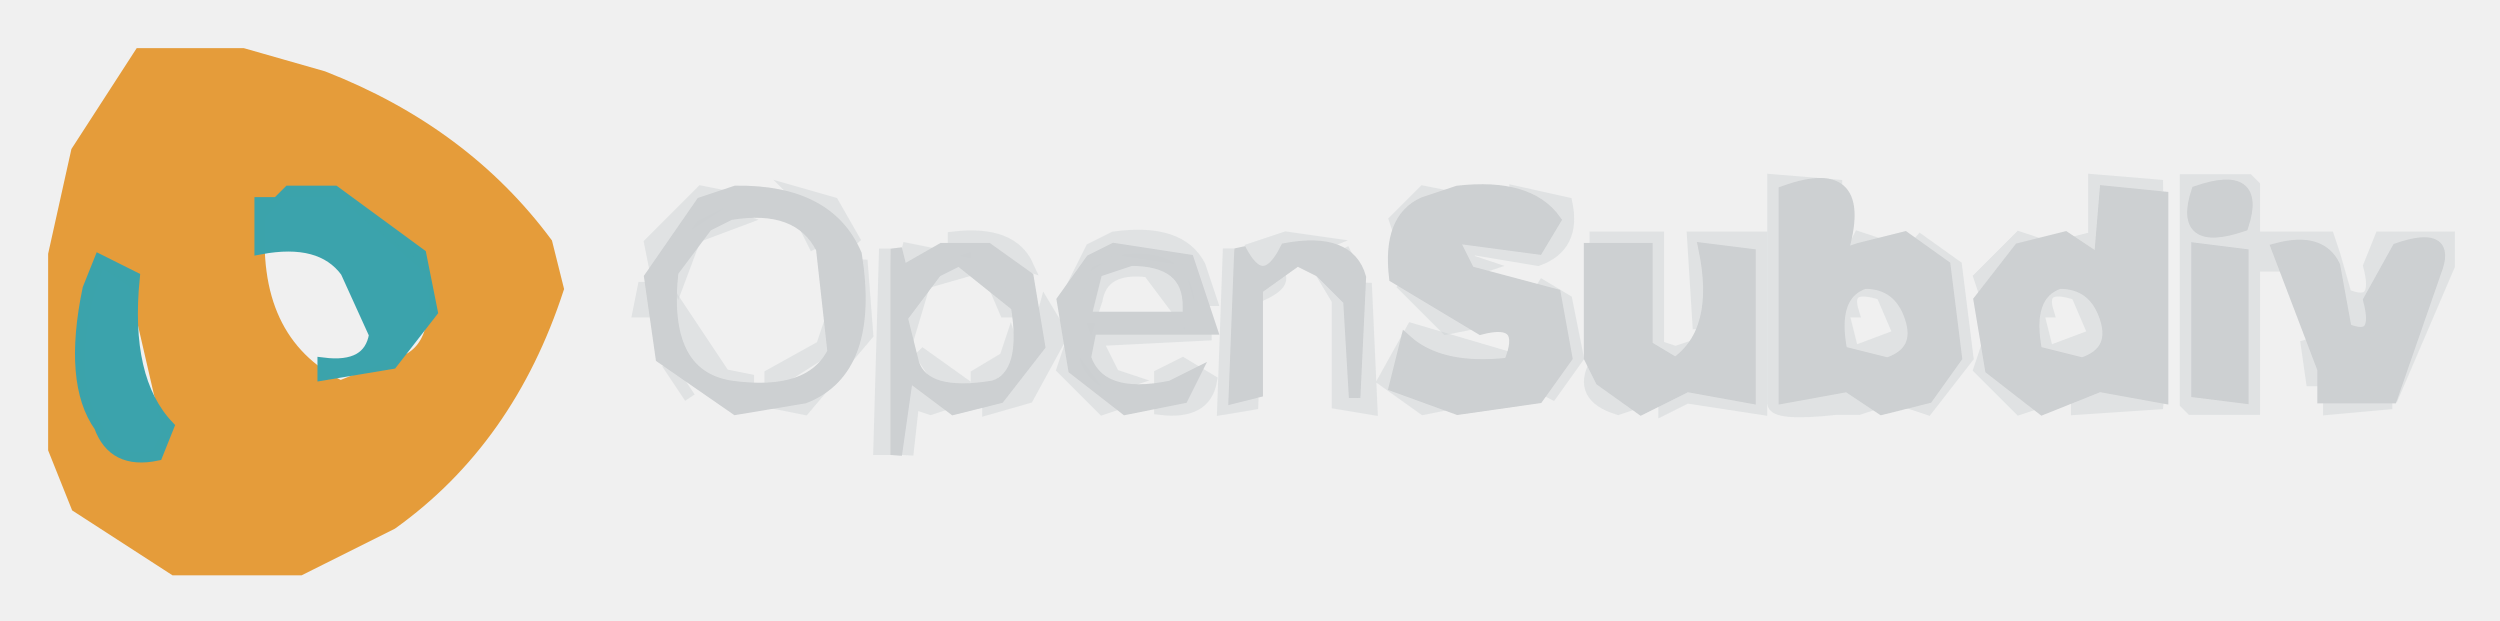
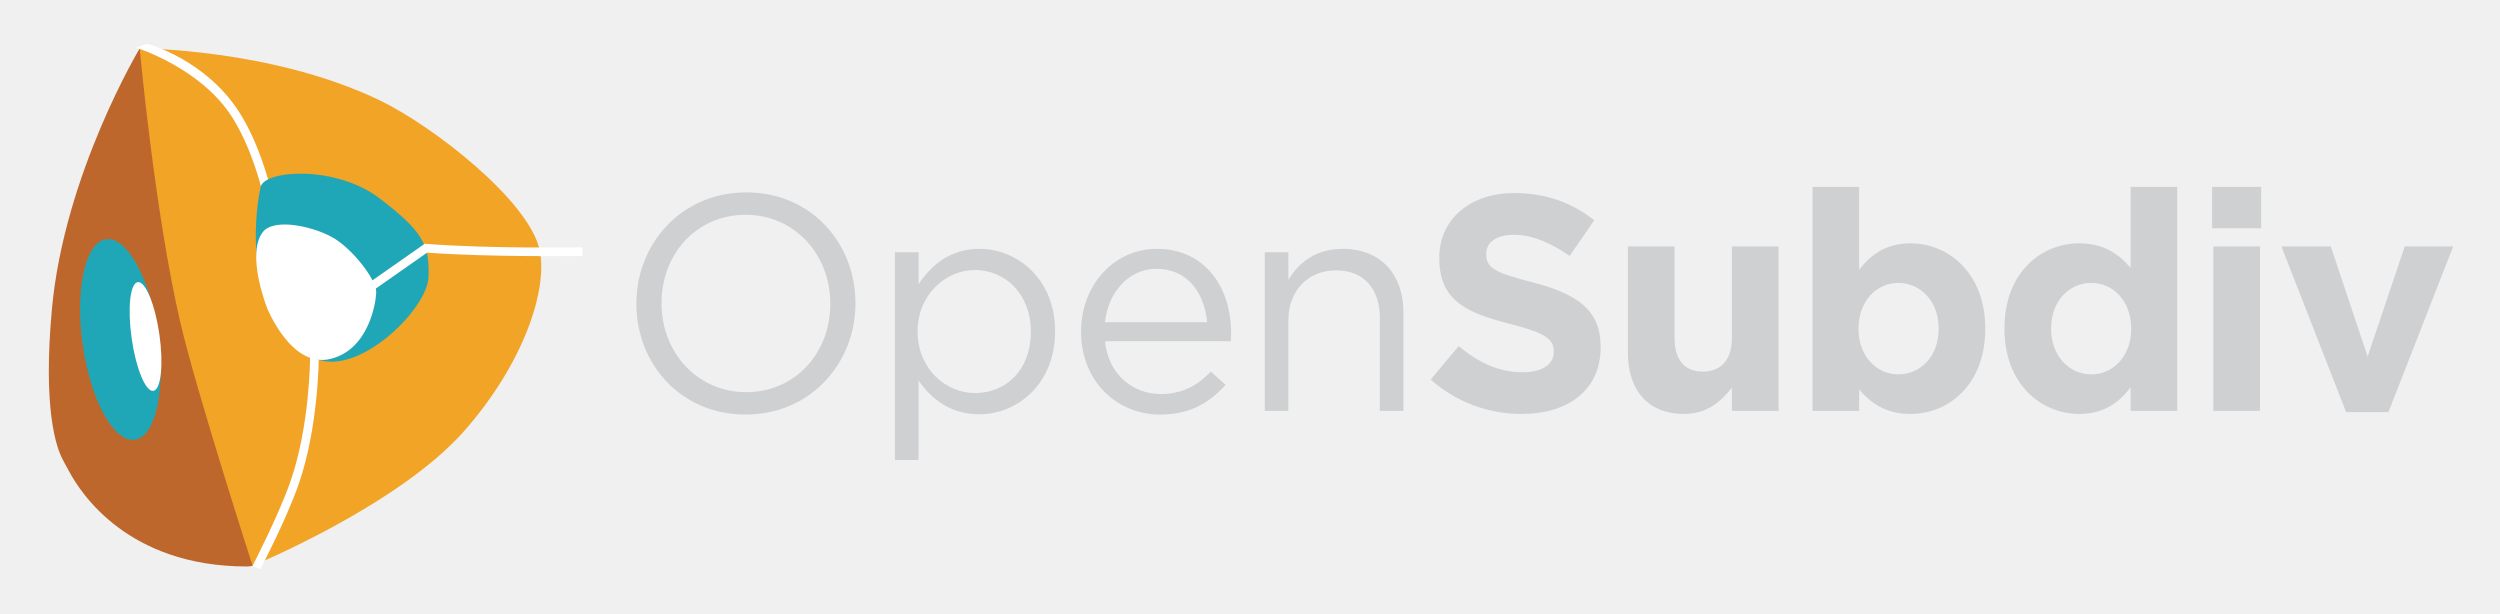
- <svg xmlns="http://www.w3.org/2000/svg" role="img" viewBox="-4.70 -4.70 218.14 54.14">
-   <path fill="#E39327" stroke="#E39327" d="M7.5 0h9l7 2Q35.8 6.8 43 16.5l1 4Q39.7 33.7 29.5 41l-8 4h-11L2 39.5l-2-5v-17l2-9L7.5 0zM20 12l-2 2q-1 11 7 15l5-2q4-1 3-8l-8-7h-5zM4 18l-1 3q-2 8 1 12 1 3 5 2l1-2-3-13-3-2z" opacity=".906" />
-   <path fill="#C9CFD1" stroke="#C9CFD1" d="M150 11l6 .5-5 .5v17.5q0 1 4.5.5h2l1.5.5-1.5.5h-2q-5.4.6-5.5-.5V11zm28 0l6 .5-5 .5-.5 6-2.5-1.5 2-.5v-5zm8 0h5.5l.5.5V31h-5.5l-.5-.5V11zm1 1q-2 5 4 3 2-5-4-3zm0 5v13h4V18l-4-1zM56.5 12l2.5.5-6 4-.5 2.5-.5-2.5 4.5-4.5zm8 0l3.5 1 2 3.5-4.5-3.5-1-1zm55 0l2.5.5-4 2-.5 1.5-.5-1.5 2.5-2.5zm8 0l4.5 1q.8 3.8-2.5 5l-6-1v1l1.5.5-1.5.5-1.5-3 7.5 1 1.5-2.5-3.5-1.5v-1z" opacity=".412" />
-   <path fill="#C9CFD1" stroke="#C9CFD1" d="M58.5 14l1.5.5-4 1.5-1.5 4-.5-1.5 2.5-3.5 2-1zm7 1l1 2-1-2zm13 1q5.1-.6 6.5 2.5l-1.5-.5-5-1v-1zm14 0q5.8-.8 7.5 2.5l1 3h-1L99 18l-6.5-1-3 2 1-2 2-1zm15 0l3.5.5-5 2q2.3 1.2-.5 2.5l-1-4 3-1zm27 0h5.5v9.5l1.5.5 1.5-.5-2.5 1.5-1.5-1.5V17h-4.5v-1z" opacity=".412" />
-   <path fill="#C9CFD1" stroke="#C9CFD1" d="M143 16h6v15l-6.5-1-2 1v-1l3-1 4.5 1V17.5l-4-.5-.5 7-.5-8zm14.5 0l1.5.5-2.5 1.5 1-2zm5 0l3.5 2.5 1 8-3.5 4.5-1.5-.5 3-2 1-8-2.5-3.5-1-1zm9 0l1.5.5-4 3-.5 1.5-.5-1.5 3.5-3.5zm21.5 0h5.5l.5 1.5 1 3.5q3 1.3 2-2.5l1-2.5h6v2.5L204.5 29l-.5-1.5 4-10.5q-3.8-1-5 1.5l-1 5.5q-3 1.3-2-2.5l-2.5-4.5q-4.4-1.5-3.5 1.5h-1V16zM72.5 17l.5 17.5h-1l.5-17.5zm2 0l2.5.5-.5 1.5 3-1v1L76 20l-1.5 5-.5-2.5 2-3-2-.5.5-2zm28 0l.5 13 2 .5-3 .5.5-14zm10 0l1 2-1-2zm-42 1l.5 6.5-5.5 6.5-2.5-.5 6-4 1.5-8.5zm23 0q5-.5 5.5 3.5l-.5 1.5-3-4q-4-.5-4.5 2.5l-.5 1.5-.5-1.5 1-2.5 2.5-1zm-12 1l2.5 3.5h-1L81.5 19zm29 0l2.5 2.5.5 8.5 1-10 .5 11-3-.5v-9l-1.5-2.5zm-59 1l.5 2.5h-1l.5-2.5zm66 0l6.5 3.5-2.5.5-4-4zm12 0l2.5 1.5 1 5-2.5 3.5.5-1.5 1-5-1-2.5-1.5-1z" opacity=".412" />
-   <path fill="#C9CFD1" stroke="#C9CFD1" d="M157.5 20q4-.5 4.5 2.5.5 4-2.5 4.5l-3.5-1.5.5-1.5.5 2 4-1.5-1.5-3.5q-3.3-1.1-2.5 1.5h-1l1.5-2.5zm17 0q4-.5 4.5 2.5.5 4-2.5 4.5l-3.5-1.5.5-1.5.5 2 4-1.5-1.5-3.5q-3.3-1.1-2.5 1.5h-1l1.5-2.5zm-120 2l4 6 2.5.5-2.5.5-4.5-4.5.5-2.5zm32 0l1.5 2.5-3 5.5-3.5 1v-1l3.5-2.5 1.5-5.5zm-19 2l.5 1.5-5.5 3.5v-1l4.5-2.5.5-1.5zM90 24l11 .5-10 .5 1.5 3 1.5.5-1.5.5q-3.2-1.2-2.5-5zm28.5 0l8.5 2.5-4.5.5-4.5-2-1 4 5 1.5-2.5.5-3.5-2.5 2.5-4.5z" opacity=".412" />
-   <path fill="#C9CFD1" stroke="#C9CFD1" d="M83.5 25l.5 1.5-3.5 2.5v-1l2.5-1.5.5-1.5zm113 0l1.5 3.5h-1l-.5-3.5zm-121 1l3.5 2.5-1.5.5-2-3zm13 0l3 4 1.5.5-1.5.5-3.5-3.5.5-1.5zm80 0l3 4 1.5.5-1.5.5-3.5-3.5.5-1.5zm-115 1l2 3-2-3zm45 0l2.5 1.5q-.5 3-4.5 2.5v-1l3.5-1.5-1.5-.5-2 1v-1l2-1zm36 0l2 3 1.5.5-1.5.5q-3.6-1.1-2-4zm-60 1l3.5 2.5-1.5.5-1.5-.5-.5 4.5v-7zm104 1l5.5 1.5-7.5.5v-1l2-1zm20 1l5.5.5-5.5.5v-1z" opacity=".412" />
-   <path fill="#CCCFD1" stroke="#CCCFD1" d="M59.5 12q8.1-.1 10.5 5.5 1.6 10.1-4.5 12.5l-6 1-6.5-4.5-1-7 4.5-6.5 3-1zm-.5 2l-2 1-3 4q-1 9 5 10 7 1 9-3l-1-9q-2-4-8-3zm63.5-2q6.2-.7 8.5 2.5l-1.5 2.5-7.5-1 1.5 3 7.5 2 1 5.5-2.5 3.5-7 1-5.5-2 1-4q3 2.7 9 2 1.7-4.1-2.5-3l-7.5-4.5q-.6-5.1 2.5-6.5l3-1zm28.5 0q7.5-2.7 5 5.5l1.5-.5 4-1 3.5 2.5 1 8-2.5 3.5-4 1-3-2-5.5 1V12zm7 8q-3 1-2 6l4 1q3-1 2-4t-4-3zm21-8l5 .5V30l-5.5-1-5 2-4.5-3.5-1-6 3.5-4.5 4-1 3 2 .5-6zm-4 8q-3 1-2 6l4 1q3-1 2-4t-4-3zm12-8q5.6-1.9 4 3-5.6 1.9-4-3zM73.5 17l.5 2 3.5-2h4l3.5 2.5 1 6-3.5 4.5-4 1-4-3-1 7V17zm5.5 1l-2 1-3 4 1 4q1 3 7 2 3-1 2-7l-5-4zm13.5-1l6.5 1 2 6H90.5l-.5 2.5q1.3 3.8 7.5 2.5l2-1-1 2-5 1-4.5-3.5-1-6 2.5-3.5 2-1zm1.5 1l-3 1-1 4h9v-1q0-4-5-4zm9.5-1q2 4 4 0 5.5-1 6.5 2.5l-.5 10.5-.5-8.5-2.5-2.5-2-1-3.5 2.5v9l-2 .5.5-13zm30.5 0h5v8.5l2.5 1.5q4-2.8 2.5-10l4 .5V30l-5.5-1-4 2-3.5-2.5-1-2V17zm53 0l4 .5V30l-4-.5V17zm7 0q3.8-1 5 1.5l1 5.5q3 1.3 2-2.5l2.5-4.5q4.4-1.5 3.5 1.5L204 30h-6v-2.5L194 17z" opacity=".984" />
-   <path fill="#3AA3AC" stroke="#3AA3AC" d="M20.5 12h4l7.5 5.5 1 5-3.5 4.5-6 1v-1q4 .5 4.5-2.5L25.5 19q-2.2-3-7.5-2v-4h1.5l1-1zM4 18l3 1.5q-.9 8.9 3 13L9 35q-3.8.8-5-2.5-2.7-3.8-1-12L4 18z" opacity=".996" />
+ <svg xmlns="http://www.w3.org/2000/svg" role="img" viewBox="-16.78 -12.78 1600.56 392.56">
+   <defs>
+     <style>.cls-2{fill:#1fa7b7}.cls-3{fill:#fff}</style>
+   </defs>
+   <path fill="#bd672c" d="M72.663 18.22S24.486 98.41 16.492 184.722c-6.007 64.853 2.92 89.291 6.842 96.597 1.015 1.89 1.02 1.992 1.358 2.633.611 1.16.99 1.661 2.452 4.456 7.749 14.814 38.189 61.486 114.185 61.486 5.128 0 8.01-2.556 11.607-4.57C212.68 311.87 72.663 18.22 72.663 18.22z" />
+   <ellipse cx="60.318" cy="204.583" class="cls-2" rx="24.389" ry="64.846" transform="rotate(-8.147 60.318 204.583)" />
+   <ellipse cx="76.395" cy="202.648" class="cls-3" rx="8.968" ry="35.165" transform="rotate(-8.147 76.395 202.648)" />
+   <path fill="#f2a426" d="M72.663 18.22s9.463 104.097 25.978 175.333c10.167 43.851 46.287 155.86 46.287 155.86s93.717-38.52 135.872-86.697c38.07-43.51 53.272-90.465 47.895-115.45-6.77-31.46-68.184-79.484-102.898-96.072C156.792 18.22 72.663 18.22 72.663 18.22z" />
+   <path d="M150.471 107.166c-.072-.253-6.376-25.813-18.731-45.104-20.123-31.43-60.93-44.196-61.328-44.286l6.92-2.537c1.735.38 37.736 10.48 59.068 43.825 12.879 20.104 19.201 45.717 19.454 46.801zm-.703 244.461l-4.84-2.213c.163-.253 16.507-31.94 24.13-53.616 12.59-35.837 12.68-79.369 12.68-79.802h5.564c0 .433-.109 44.905-13.006 81.609-7.911 22.506-23.824 53.083-24.528 54.022z" class="cls-3" />
+   <path d="M150.147 106.775c2.422-10.61 48.12-14.139 76.51 7.742 26.179 20.177 31.775 28.56 30.915 50.068s-47.311 65.95-73.981 51.325-25.702-26.767-29.82-36.188c-8.818-20.175-7.926-54.106-3.624-72.947z" class="cls-2" />
+   <path d="M198.21 140.496c-11.848-7.79-39.385-14.486-46.83-4.584-10.727 14.267 2.799 48.39 2.799 48.39s15.156 38.41 40.103 32.817c24.95-5.59 29.794-36.245 29.794-43.204 0-6.961-13.145-25.055-25.865-33.419z" class="cls-3" />
+   <path d="M220.34 174.414l-3.18-4.551 37.933-26.571.993.072c40.678 3.143 99.437 2.24 99.997 2.168l.109 5.563c-.65-.036-58.705.921-99.546-2.131z" class="cls-3" />
+   <path fill="#cfd0d2" d="M390.656 181.91v-.397c0-37.914 28.468-71.114 70.32-71.114 41.834 0 69.922 32.802 69.922 70.717v.397c0 37.915-28.486 71.115-70.32 71.115s-69.922-32.803-69.922-70.717zm124.13 0v-.397c0-31.23-22.778-56.772-54.208-56.772s-53.828 25.144-53.828 56.375v.397c0 31.231 22.796 56.773 54.226 56.773s53.81-25.144 53.81-56.375zm41.382-33.2h15.137v20.43c8.237-12.193 20.23-22.597 38.89-22.597 24.349 0 48.517 19.255 48.517 52.636v.397c0 33.218-23.97 52.871-48.517 52.871-18.858 0-31.032-10.224-38.89-21.64v50.902h-15.137zm87.028 51.065v-.397c0-23.952-16.51-39.288-35.747-39.288-18.858 0-36.74 15.914-36.74 39.089v.397c0 23.573 17.882 39.288 36.74 39.288 19.635 0 35.747-14.523 35.747-39.089zm83.217 39.703c13.945 0 23.77-5.708 32.008-14.342l9.429 8.453c-10.206 11.38-22.58 19.039-41.835 19.039-27.889 0-50.685-21.423-50.685-53.052 0-29.46 20.629-53.033 48.717-53.033 30.057 0 47.343 23.97 47.343 53.828 0 1.373 0 2.944-.199 5.293h-80.543c2.168 21.422 17.882 33.814 35.765 33.814zm29.66-45.989c-1.77-18.46-12.374-34.175-32.406-34.175-17.485 0-30.851 14.54-33.02 34.175zm36.867-44.779h15.136v17.666c6.665-11 17.305-19.833 34.79-19.833 24.53 0 38.871 16.51 38.871 40.66v63.076h-15.1v-59.337c0-18.858-10.224-30.653-28.107-30.653-17.485 0-30.454 12.77-30.454 31.827v58.163H792.94zm106.246 81.52l17.883-21.423c12.355 10.223 25.324 16.726 41.04 16.726 12.39 0 19.832-4.913 19.832-12.97v-.397c0-7.658-4.696-11.596-27.672-17.503-27.709-7.063-45.592-14.721-45.592-42.033v-.397c0-24.945 20.05-41.437 48.12-41.437 20.05 0 37.138 6.286 51.083 17.485l-15.715 22.778c-12.174-8.454-24.168-13.547-35.765-13.547s-17.666 5.292-17.666 11.975v.398c0 9.031 5.889 11.976 29.66 18.063 27.89 7.28 43.604 17.286 43.604 41.256v.397c0 27.312-20.808 42.63-50.468 42.63a87.38 87.38 0 0 1-58.344-22.002zm126.261-17.088v-68.17h29.877v58.74c0 14.162 6.647 21.424 18.063 21.424 11.38 0 18.64-7.262 18.64-21.423v-58.741h29.877v105.307h-29.876v-14.92c-6.864 8.815-15.715 16.871-30.816 16.871-22.615 0-35.765-14.92-35.765-39.088zm148.045 23.373v13.764h-29.84V106.86h29.84v53.231c7.262-9.808 17.305-17.087 32.803-17.087 24.566 0 47.94 19.255 47.94 54.424v.38c0 35.168-22.977 54.423-47.94 54.423-15.896 0-25.722-7.261-32.803-15.715zm50.902-38.709v-.38c0-17.484-11.813-29.08-25.758-29.08s-25.541 11.596-25.541 29.08v.38c0 17.503 11.597 29.1 25.541 29.1s25.758-11.416 25.758-29.1zm42.123 0v-.38c0-35.168 22.977-54.423 47.94-54.423 15.895 0 25.722 7.28 32.802 15.715v-51.86h29.877V250.28h-29.877v-15.136c-7.261 9.826-17.268 17.087-32.802 17.087-24.566 0-47.94-19.255-47.94-54.424zm81.14 0v-.38c0-17.484-11.597-29.08-25.541-29.08s-25.722 11.397-25.722 29.08v.38c0 17.503 11.777 29.1 25.722 29.1s25.54-11.597 25.54-29.1zm51.805-90.948h31.43v26.517h-31.43zm.794 38.114h29.84v105.307h-29.84zm43.569 0h31.61l23.59 70.518 23.771-70.518h31.033l-41.473 106.102h-27.095z" />
</svg>
